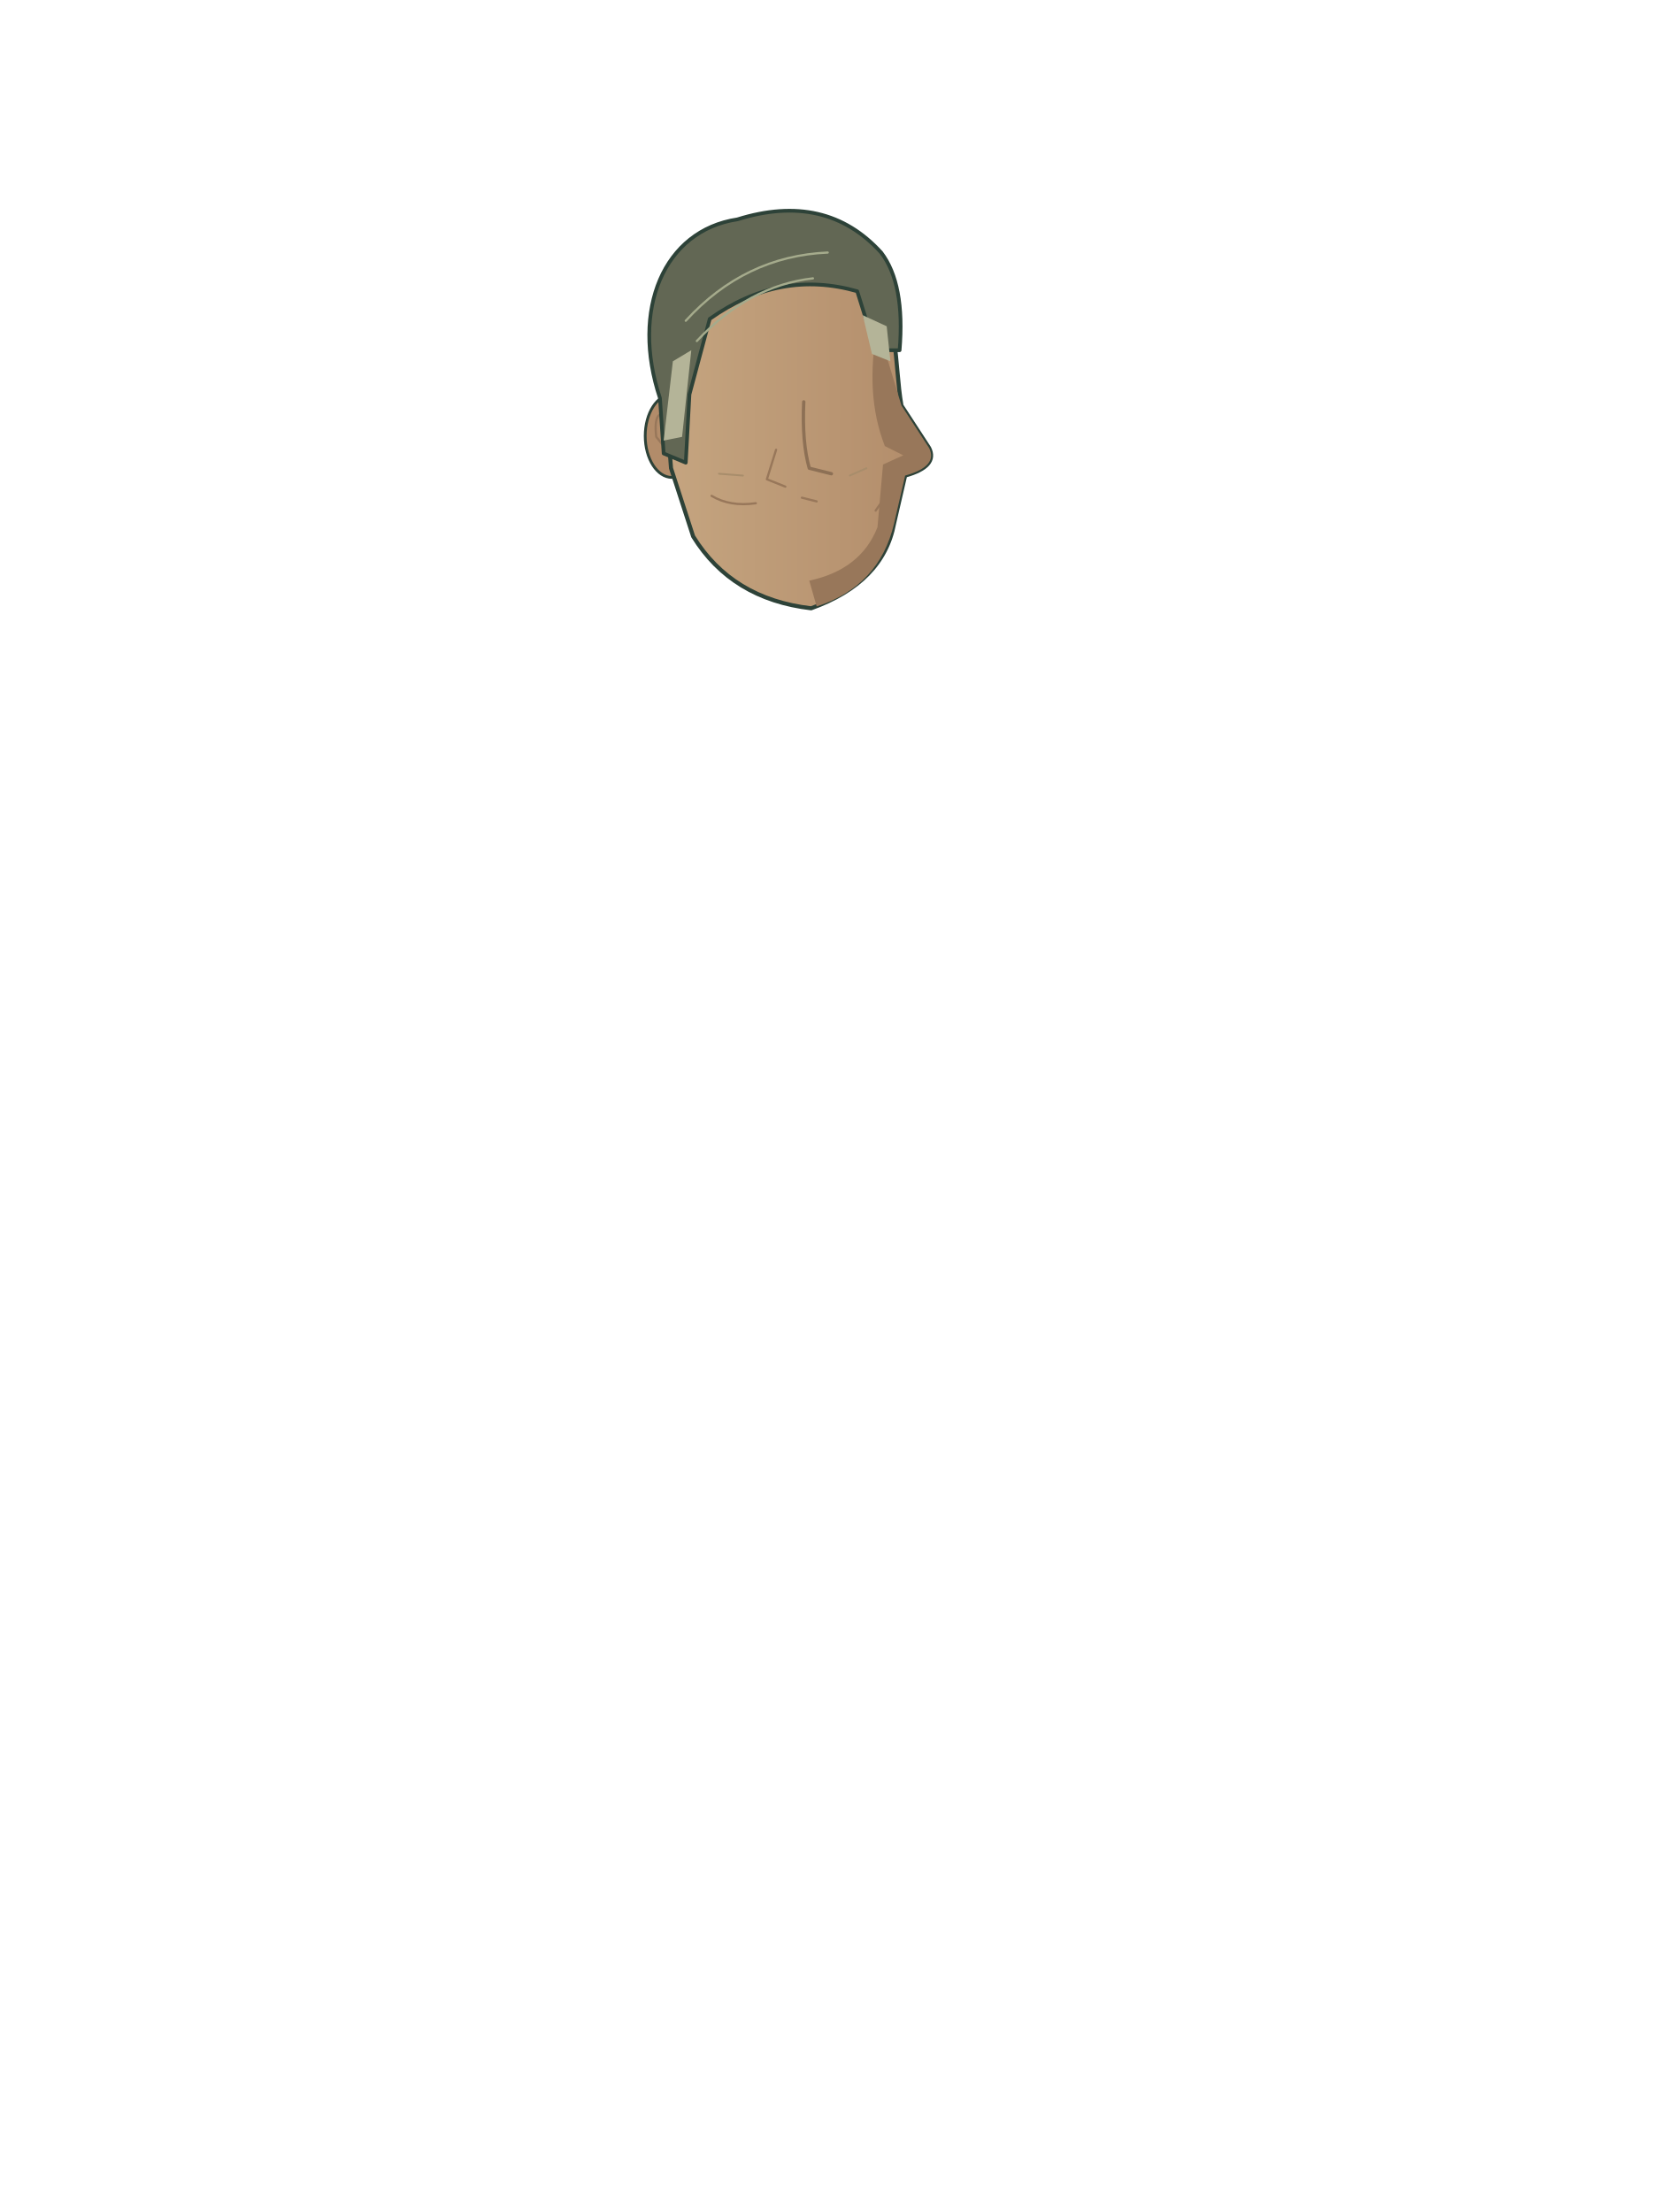
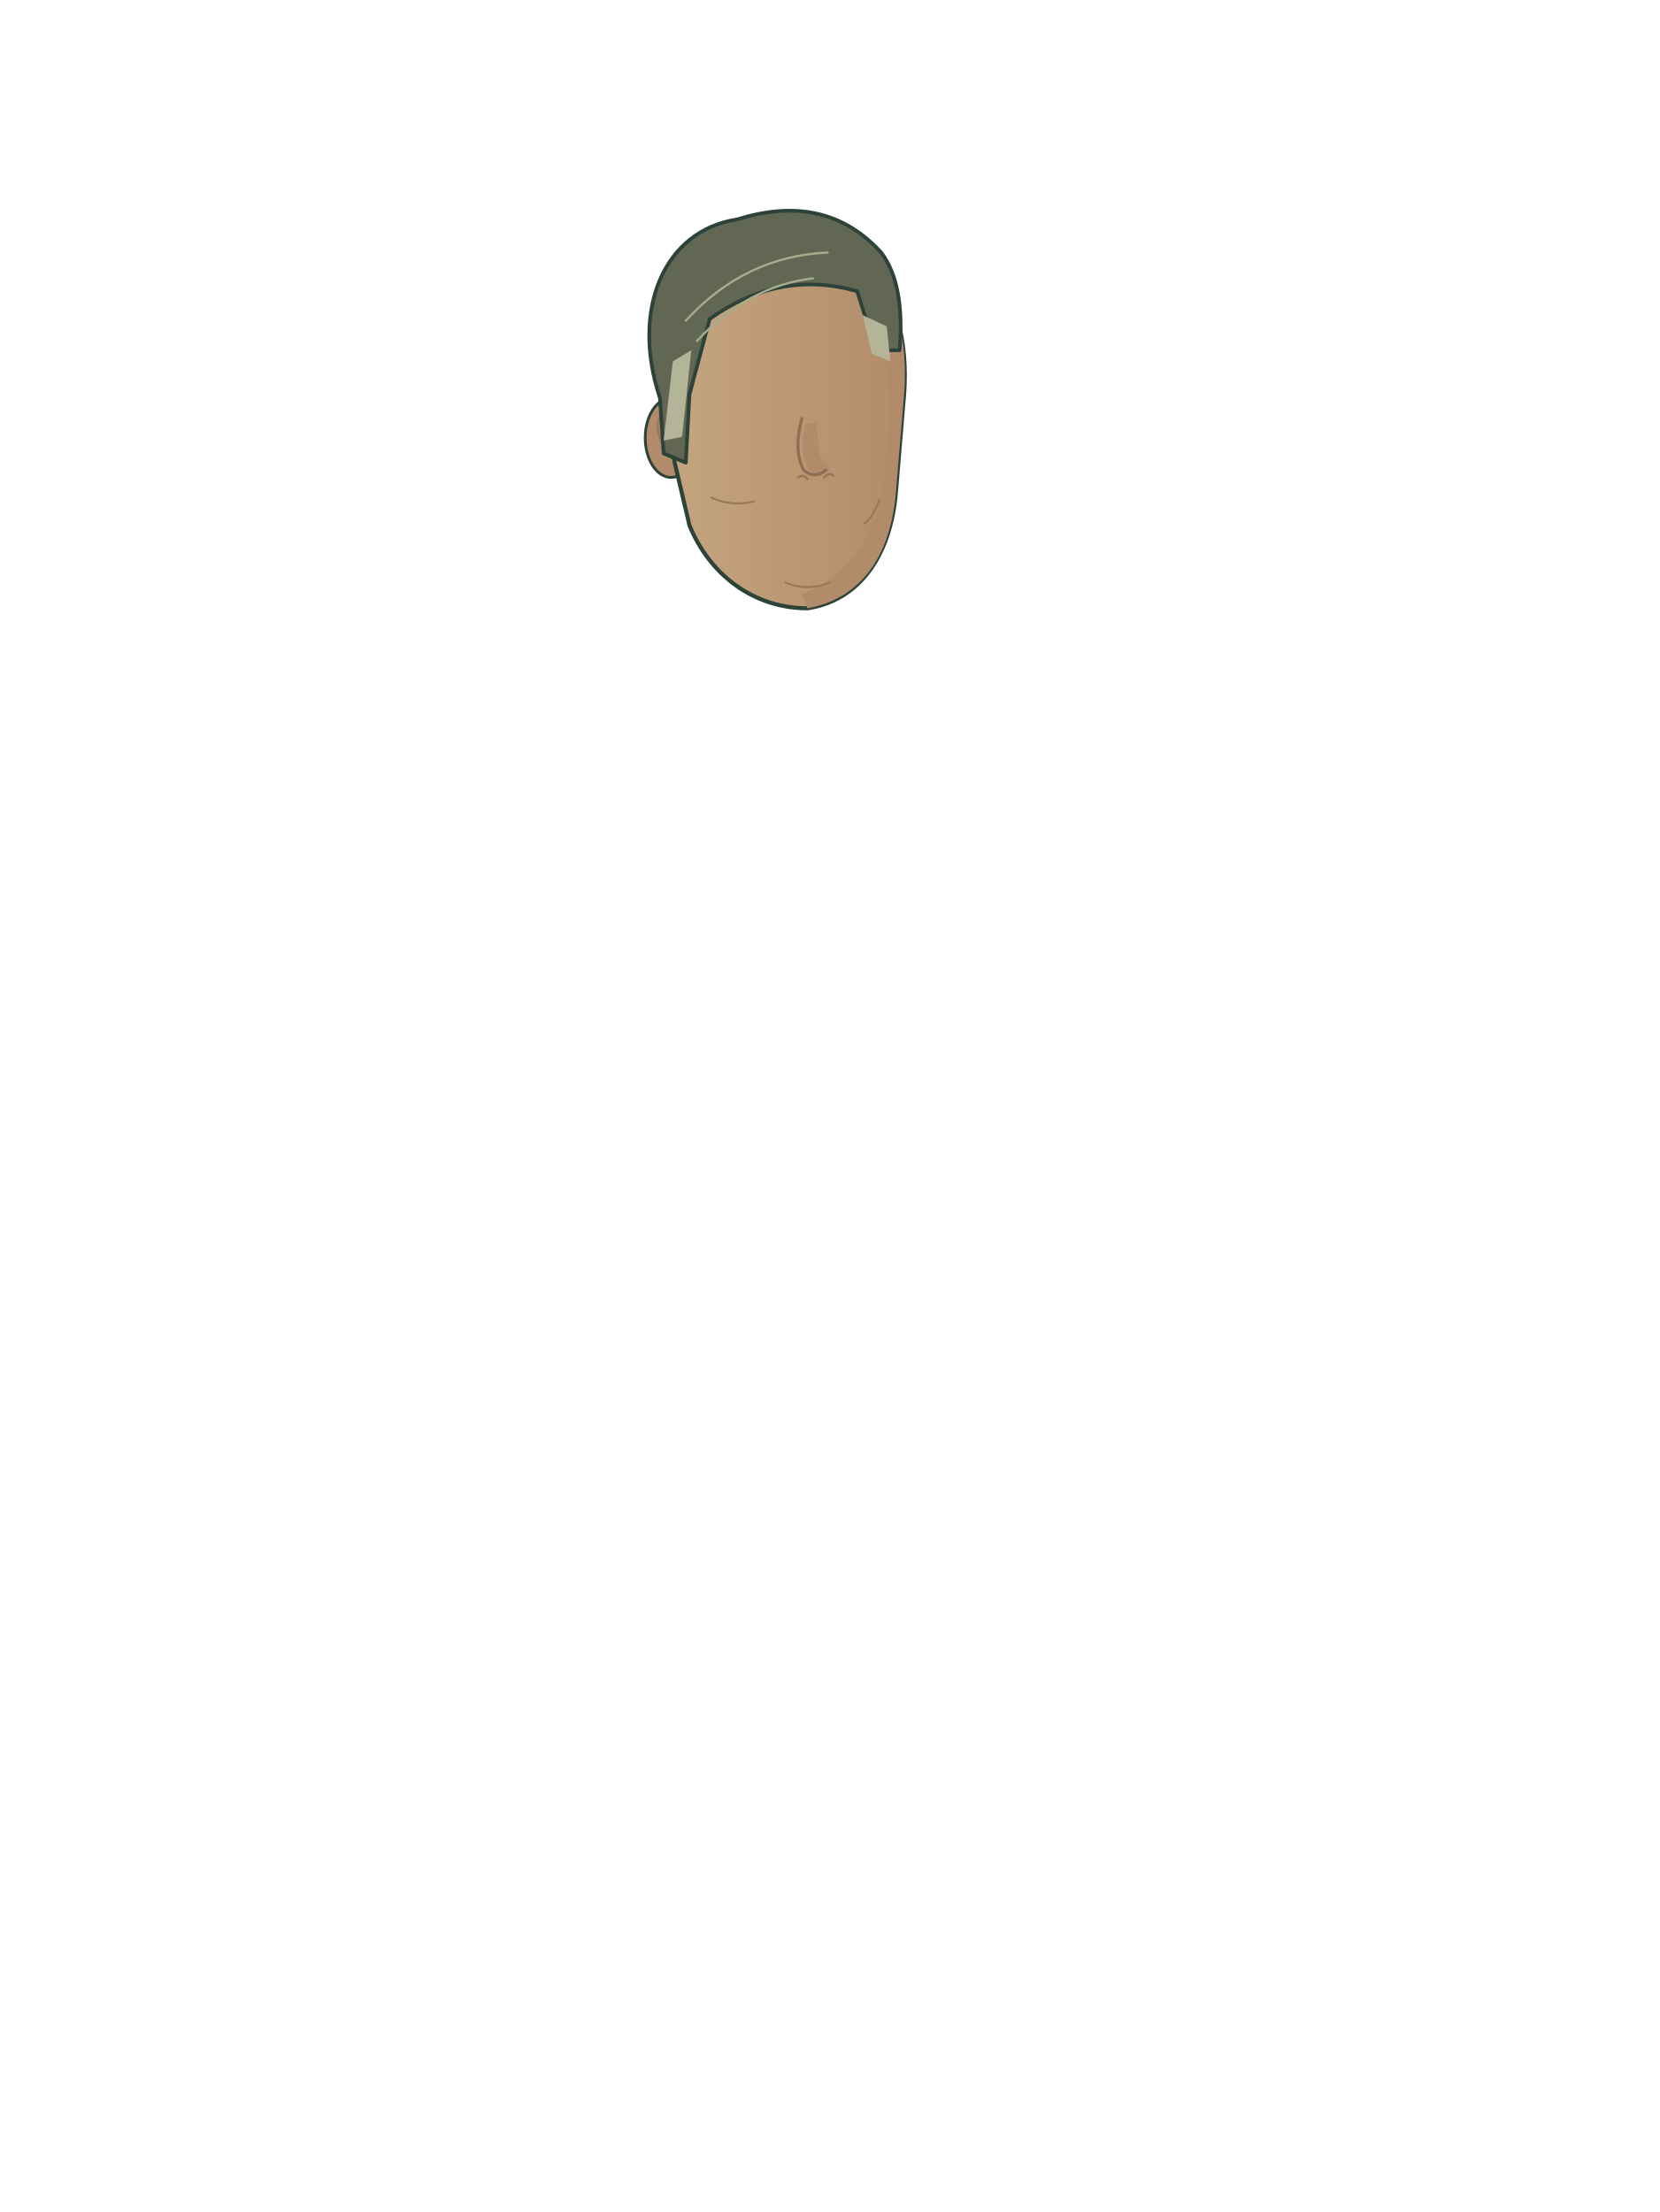
<svg xmlns="http://www.w3.org/2000/svg" width="900" height="1200" viewBox="0 0 900 1200">
  <defs>
-     <linearGradient id="linear-gradient-1" x1="360" y1="230.246" x2="505.087" y2="230.246" gradientUnits="userSpaceOnUse">
+     <linearGradient id="linear-gradient-1" x1="362.191" y1="230.229" x2="490.819" y2="230.229" gradientUnits="userSpaceOnUse">
      <stop offset="0" stop-color="#c5a580" />
      <stop offset="1" stop-color="#b28c6a" />
    </linearGradient>
  </defs>
  <g id="_20_cabeza" data-name="20_cabeza">
-     <ellipse cx="364.5" cy="236.5" rx="14.5" ry="22.5" fill="#b28c6a" stroke="#2d4238" stroke-width="1.5" stroke-miterlimit="10" />
-     <path d="M371 148 C393 124 443 125 471 149 C488 170 485 197 489 220 L504 243 C507.333 249.667 503 254.667 491 258 L485 284 C481 305.333 466 320.667 440 330 C411.333 326.667 390 313.667 376 291 L364 254 L360 202 Z" fill="url(#linear-gradient-1)" stroke="#2d4238" stroke-width="2.2" stroke-linecap="round" stroke-linejoin="round" />
-     <path d="M476 177 C471.333 201.667 472.667 223.333 480 242 L490 247 L479 252 L476 286 C470 301.333 457.667 311 439 315 L443 329 C465.667 321.667 479.667 306.667 485 284 L491 258 C503 254.667 507.333 249.667 504 243 L489 220 Z" fill="#98775a" />
-     <path d="M364 226 C357.333 222 354.667 225.667 356 237 L364 247 M421 244 L416 260 L426 264 M482 267 L475 277 M386 269 C392.667 273 400.667 274.333 410 273" fill="none" stroke="#98775a" stroke-width="1.2" stroke-linecap="round" stroke-linejoin="round" />
-     <path d="M436 218 C435.333 232.667 436.333 244.667 439 254 L451 257" fill="none" stroke="#8d7055" stroke-width="1.8" stroke-linecap="round" stroke-linejoin="round" />
-     <line x1="435" y1="270" x2="443" y2="272" fill="none" stroke="#98775a" stroke-width="1.2" stroke-linecap="round" stroke-linejoin="round" />
-     <path d="M358 216 C342 168 360 125 400 119 C432 109 458 115 478 137 C486.667 148.333 490 166 488 190 L475 190 L465 158 C437 150 410.333 155 385 173 L374 214 L372 251 L360 246 Z" fill="#626754" stroke="#2d4238" stroke-width="2" stroke-linecap="round" stroke-linejoin="round" />
-     <path d="M372 174 C393.333 150.667 419 138.333 449 137 M378 185 C396.667 165 417.667 153.667 441 151 M373 192 L368 234" fill="none" stroke="#a5ab8c" stroke-width="1.2" stroke-linecap="round" stroke-linejoin="round" />
-     <polygon points="365,196 375,190 370,237 360,239" fill="#b4b498" />
-     <polygon points="468,171 481,177 483,196 473,192" fill="#b4b498" />
-     <path d="M390 257 L403 258 M461 258 L470 254" fill="none" stroke="#a88d6b" stroke-linecap="round" stroke-linejoin="round" />
+     <g id="oreja_visible">
+       <ellipse cx="364" cy="237.5" rx="14" ry="21.5" fill="#b28c6a" stroke="#2d4238" stroke-width="1.5" stroke-miterlimit="10" />
+       <path d="M366 225 C354 218 354 240 365 248 M364 229 C360.667 232.333 361 235.667 365 239" fill="none" stroke="#98775a" stroke-width="1.3" stroke-linecap="round" stroke-linejoin="round" />
+     </g>
+     <g id="rostro_base">
+       <path d="M374 150 C393 127 445 123 471 145 C488 163 493 190 490 219 L486 267 C483 303 465 326 438 330 C409 330 385 312 374 285 L366 251 C360 219 360 179 374 150 Z" fill="url(#linear-gradient-1)" stroke="#2d4238" stroke-width="2.2" stroke-linecap="round" stroke-linejoin="round" />
+       <path d="M477 174 C484 203 484 240 478 269 C474 293 458 314 435 322 L438 330 C466 325 483 303 486 267 L490 219 C493 190 488 164 476 152 Z" fill="#b28c6a" />
+       <path d="M386 270 C393.333 273.333 401 274 409 272 M477 271 C475 277 472.333 281.333 469 284 M426 316 C434 319.333 442 319.333 450 316" fill="none" stroke="#98775a" stroke-width="1.05" stroke-linecap="round" stroke-linejoin="round" />
+     </g>
+     <g id="nariz_central">
+       <path d="M437 230 C434 240 435 249 439 255 C443 258.333 447 258 451 254 C447 252 444.667 248.333 444 243 L443 229 Z" fill="#b28c6a" />
+       <path d="M435 227 C432 238 432 248 436 255 C440 258.333 444 258.333 448 255" fill="none" stroke="#8d7055" stroke-width="1.65" stroke-linecap="round" stroke-linejoin="round" />
+       <path d="M433 259 C435 257.667 436.667 258 438 260 M447 259 C449 257 450.667 256.667 452 258" fill="none" stroke="#98775a" stroke-width="1.25" stroke-linecap="round" stroke-linejoin="round" />
+     </g>
+     <g id="cabello">
+       <path d="M358 216 C342 168 360 125 400 119 C432 109 458 115 478 137 C486.667 148.333 490 166 488 190 L475 190 L465 158 C437 150 410.333 155 385 173 L374 214 L372 251 L360 246 Z" fill="#626754" stroke="#2d4238" stroke-width="2" stroke-linecap="round" stroke-linejoin="round" />
+       <path d="M372 174 C393.333 150.667 419 138.333 449 137 M378 185 C396.667 165 417.667 153.667 441 151 M373 192 L368 234" fill="none" stroke="#a5ab8c" stroke-width="1.2" stroke-linecap="round" stroke-linejoin="round" />
+       <polygon points="365,196 375,190 370,237 360,239" fill="#b4b498" />
+       <polygon points="468,171 481,177 483,196 473,192" fill="#b4b498" />
+     </g>
  </g>
</svg>
